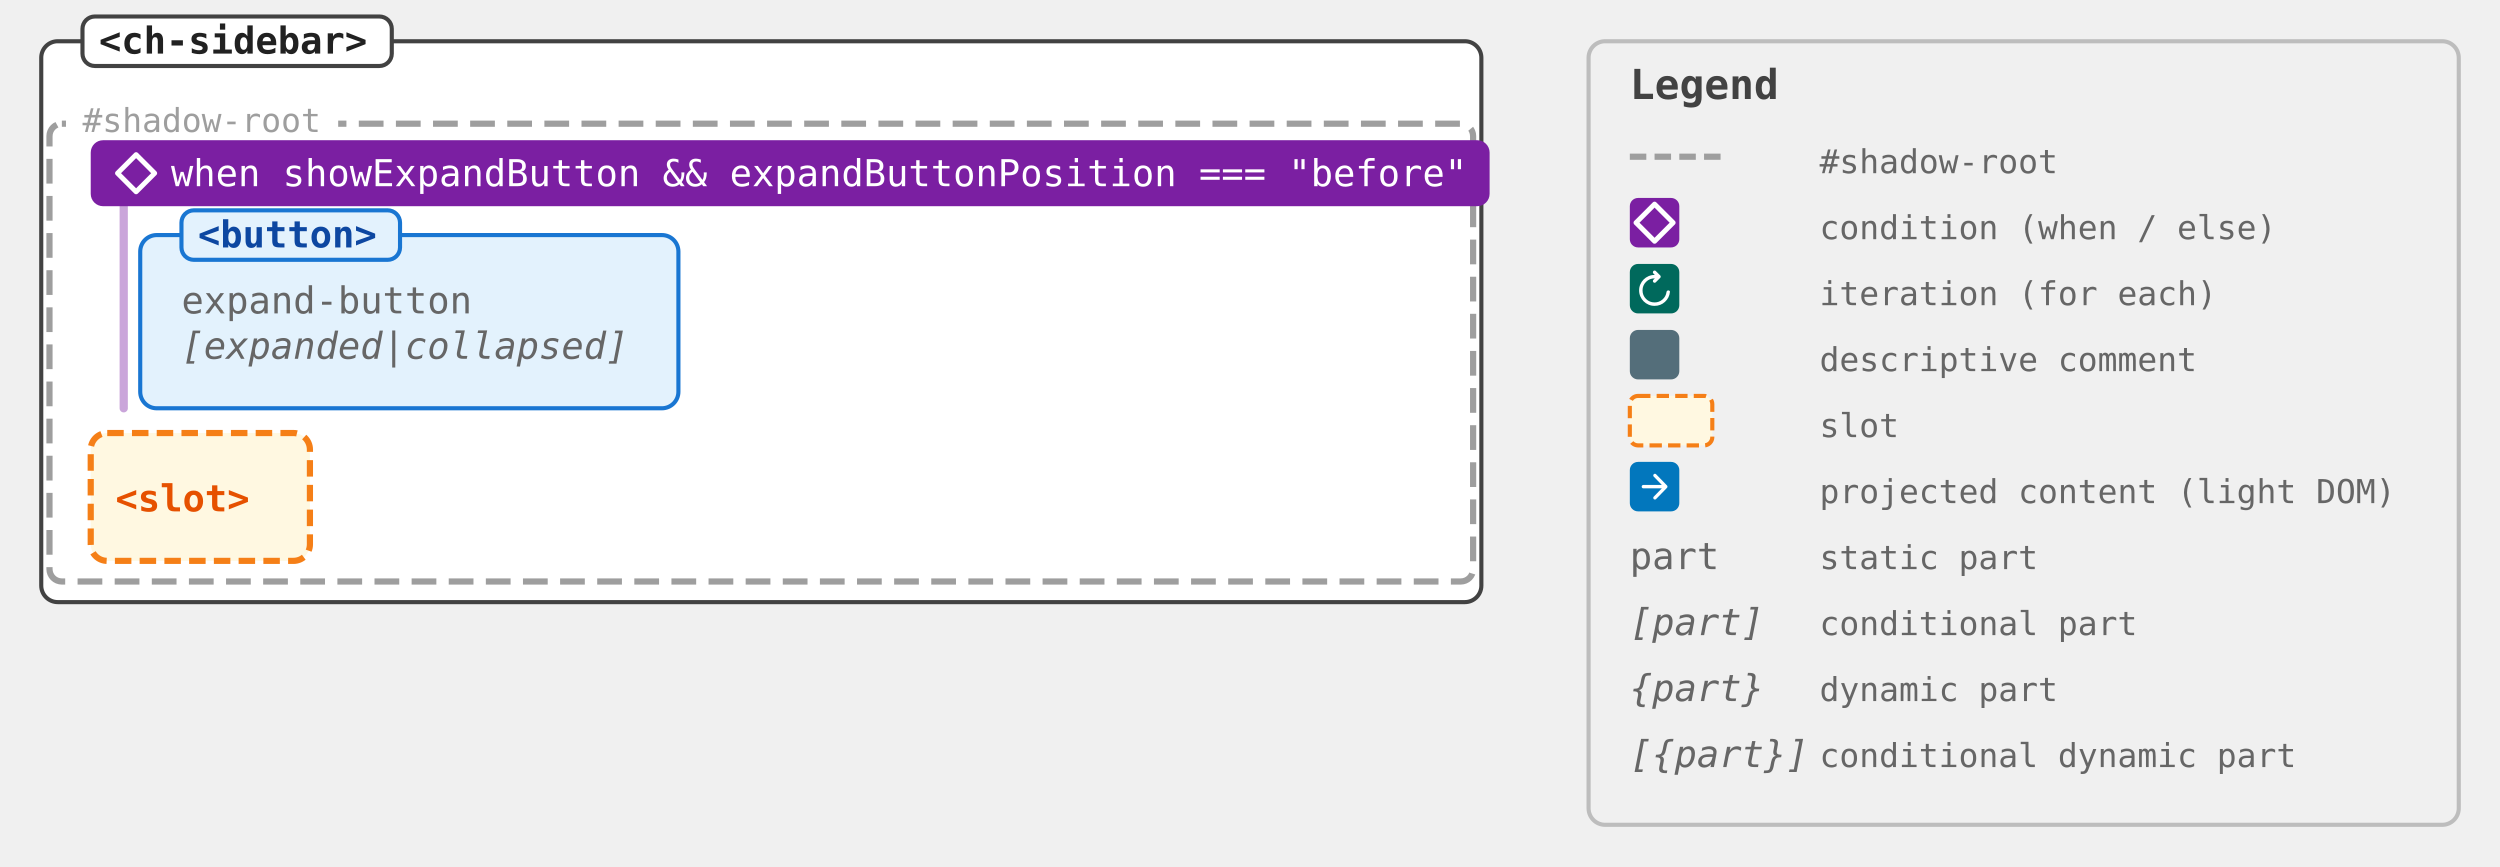
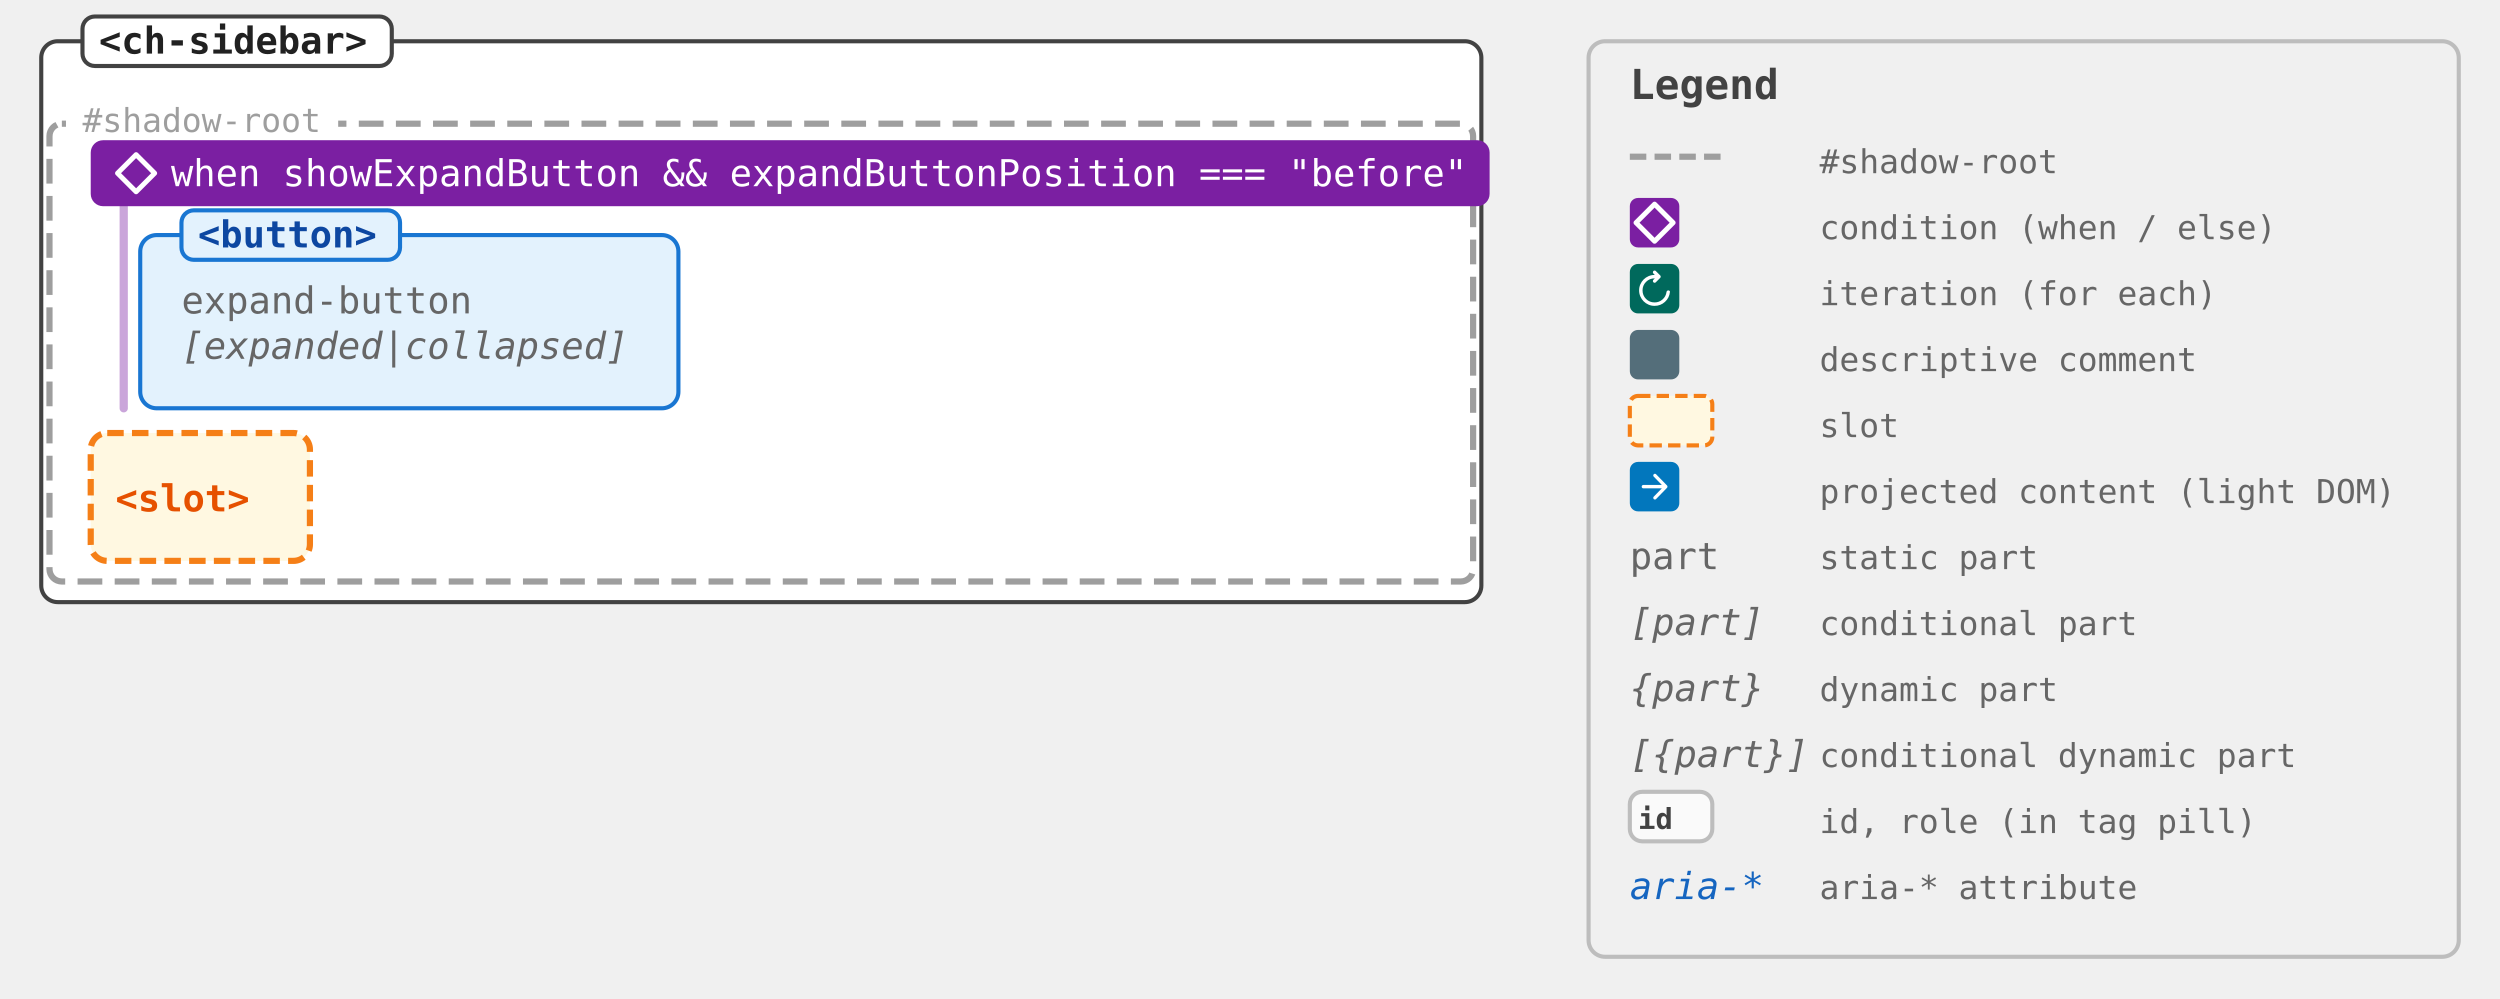
- <svg xmlns="http://www.w3.org/2000/svg" viewBox="0 0 606.2 210" width="606.2" height="210" font-family="monospace, Consolas">
+ <svg xmlns="http://www.w3.org/2000/svg" viewBox="0 0 606.2 242" width="606.2" height="242" font-family="monospace, Consolas">
  <style>
    text { dominant-baseline: auto; }
  </style>
  <rect x="10" y="10" width="349.2" height="136" fill="#ffffff" stroke="#424242" stroke-width="1" rx="4" />
  <rect x="20" y="4" width="75" height="12" fill="#ffffff" stroke="#424242" stroke-width="1" rx="3" />
  <text x="24" y="13" font-size="9" fill="#212121" font-weight="bold">&lt;ch-sidebar&gt;</text>
  <rect x="12" y="30" width="345.2" height="111" fill="none" stroke="#9e9e9e" stroke-width="1.5" stroke-dasharray="6 3" rx="3" />
  <rect x="16" y="24" width="66" height="12" fill="#ffffff" rx="2" />
  <text x="20" y="32" font-size="8" fill="#9e9e9e" font-family="monospace">#shadow-root</text>
  <line x1="30" y1="50" x2="30" y2="99" stroke="#7b1fa2" stroke-width="2" stroke-opacity="0.4" stroke-linecap="round" />
  <rect x="22" y="34" width="339.2" height="16" fill="#7b1fa2" rx="3" />
  <path d="M5 0.5 L9.5 5 L5 9.5 L0.5 5 Z" fill="none" stroke="#ffffff" stroke-width="1.2" stroke-linecap="round" stroke-linejoin="round" transform="translate(28,37) scale(1)" />
  <text x="198.6" y="45.15" font-size="9" fill="#ffffff" font-family="monospace" text-anchor="middle">when showExpandButton &amp;&amp; expandButtonPosition === "before"</text>
  <rect x="34" y="57" width="130.5" height="42" fill="#e3f2fd" stroke="#1976d2" stroke-width="1" rx="4" />
  <rect x="44" y="51" width="53" height="12" fill="#e3f2fd" stroke="#1976d2" stroke-width="1" rx="3" />
  <text x="48" y="60" font-size="9" fill="#0d47a1" font-weight="bold">&lt;button&gt;</text>
  <text x="44" y="76" font-size="9" fill="#666">expand-button</text>
  <text x="44" y="87" font-size="9" fill="#666" font-style="italic">[expanded|collapsed]</text>
  <rect x="22" y="105" width="53.15" height="31" fill="#fff8e1" stroke="#f57f17" stroke-width="1.5" stroke-dasharray="4 2" rx="4" />
  <text x="28" y="124" font-size="9" fill="#e65100" font-weight="bold">&lt;slot&gt;</text>
-   <rect x="385.2" y="10" width="211" height="190" fill="none" stroke="#bdbdbd" stroke-width="1" rx="4" />
+   <rect x="385.2" y="10" width="211" height="222" fill="none" stroke="#bdbdbd" stroke-width="1" rx="4" />
  <text x="395.2" y="24" font-size="10" fill="#424242" font-weight="bold">Legend</text>
  <line x1="395.2" y1="38" x2="419.2" y2="38" stroke="#9e9e9e" stroke-width="1.5" stroke-dasharray="4 2" />
  <text x="441.2" y="42" font-size="8" fill="#666">#shadow-root</text>
  <rect x="395.2" y="48" width="12" height="12" fill="#7b1fa2" rx="2" />
  <path d="M5 0.5 L9.5 5 L5 9.5 L0.5 5 Z" fill="none" stroke="#fff" stroke-width="1.2" stroke-linecap="round" stroke-linejoin="round" transform="translate(396.2,49) scale(1)" />
  <text x="441.2" y="58" font-size="8" fill="#666">condition (when / else)</text>
  <rect x="395.2" y="64" width="12" height="12" fill="#00695c" rx="2" />
  <path d="M8 14.667a5.806 5.806 0 0 1-2.342-.475 6.1 6.1 0 0 1-1.9-1.284 6.097 6.097 0 0 1-1.283-1.9A5.804 5.804 0 0 1 2 8.667a5.8 5.8 0 0 1 .475-2.342 6.099 6.099 0 0 1 1.283-1.9 6.099 6.099 0 0 1 1.9-1.283A5.805 5.805 0 0 1 8 2.667h.1L7.533 2.1a.622.622 0 0 1-.183-.458.68.68 0 0 1 .183-.475.68.68 0 0 1 .475-.209.62.62 0 0 1 .475.192L10.2 2.867a.632.632 0 0 1 .183.466.632.632 0 0 1-.183.467L8.483 5.517a.62.62 0 0 1-.475.191.68.68 0 0 1-.475-.208.68.68 0 0 1-.183-.475c0-.183.061-.336.183-.458L8.1 4H8c-1.3 0-2.403.453-3.308 1.358-.906.906-1.359 2.009-1.359 3.309 0 1.3.453 2.402 1.359 3.308.905.906 2.008 1.358 3.308 1.358 1.178 0 2.206-.383 3.083-1.15.878-.766 1.395-1.733 1.55-2.9a.68.68 0 0 1 .234-.441.687.687 0 0 1 .466-.175c.178 0 .334.055.467.166a.44.44 0 0 1 .167.417c-.156 1.544-.8 2.833-1.934 3.867C10.9 14.15 9.556 14.667 8 14.667Z" fill="#fff" transform="translate(396.2,65) scale(0.625)" />
  <text x="441.2" y="74" font-size="8" fill="#666">iteration (for each)</text>
  <rect x="395.2" y="80" width="12" height="12" fill="#546e7a" rx="2" />
  <text x="441.2" y="90" font-size="8" fill="#666">descriptive comment</text>
  <rect x="395.2" y="96" width="20" height="12" fill="#fff8e1" stroke="#f57f17" stroke-width="1" stroke-dasharray="3 1.5" rx="2" />
  <text x="441.2" y="106" font-size="8" fill="#666">slot</text>
  <rect x="395.2" y="112" width="12" height="12" fill="#0277bd" rx="2" />
  <path d="M10.817 8.664H3.642a.613.613 0 0 1-.457-.19.647.647 0 0 1-.185-.47c0-.187.062-.343.185-.47a.613.613 0 0 1 .457-.19h7.175l-3.146-3.23a.613.613 0 0 1-.185-.462.668.668 0 0 1 .65-.651.58.58 0 0 1 .45.189l4.237 4.353c.065.066.11.137.137.214a.75.75 0 0 1 .04.247.75.75 0 0 1-.04.248.581.581 0 0 1-.137.214l-4.237 4.353a.59.59 0 0 1-.442.181.645.645 0 0 1-.457-.181.65.65 0 0 1-.193-.47.65.65 0 0 1 .193-.47l3.13-3.215Z" fill="#fff" transform="translate(396.2,113) scale(0.625)" />
  <text x="441.2" y="122" font-size="8" fill="#666">projected content (light DOM)</text>
  <text x="395.2" y="138" font-size="9" fill="#666">part</text>
  <text x="441.2" y="138" font-size="8" fill="#666">static part</text>
  <text x="395.2" y="154" font-size="9" fill="#666" font-style="italic">[part]</text>
  <text x="441.2" y="154" font-size="8" fill="#666">conditional part</text>
  <text x="395.2" y="170" font-size="9" fill="#666" font-style="italic">{part}</text>
  <text x="441.2" y="170" font-size="8" fill="#666">dynamic part</text>
  <text x="395.2" y="186" font-size="9" fill="#666" font-style="italic">[{part}]</text>
  <text x="441.2" y="186" font-size="8" fill="#666">conditional dynamic part</text>
+   <rect x="395.2" y="192" width="20" height="12" fill="#fafafa" stroke="#bdbdbd" stroke-width="1" rx="3" />
+   <text x="397.2" y="201" font-size="7" fill="#424242" font-weight="bold">id</text>
+   <text x="441.2" y="202" font-size="8" fill="#666">id, role (in tag pill)</text>
+   <text x="395.2" y="218" font-size="9" fill="#1565c0" font-style="italic">aria-*</text>
+   <text x="441.2" y="218" font-size="8" fill="#666">aria-* attribute</text>
</svg>
